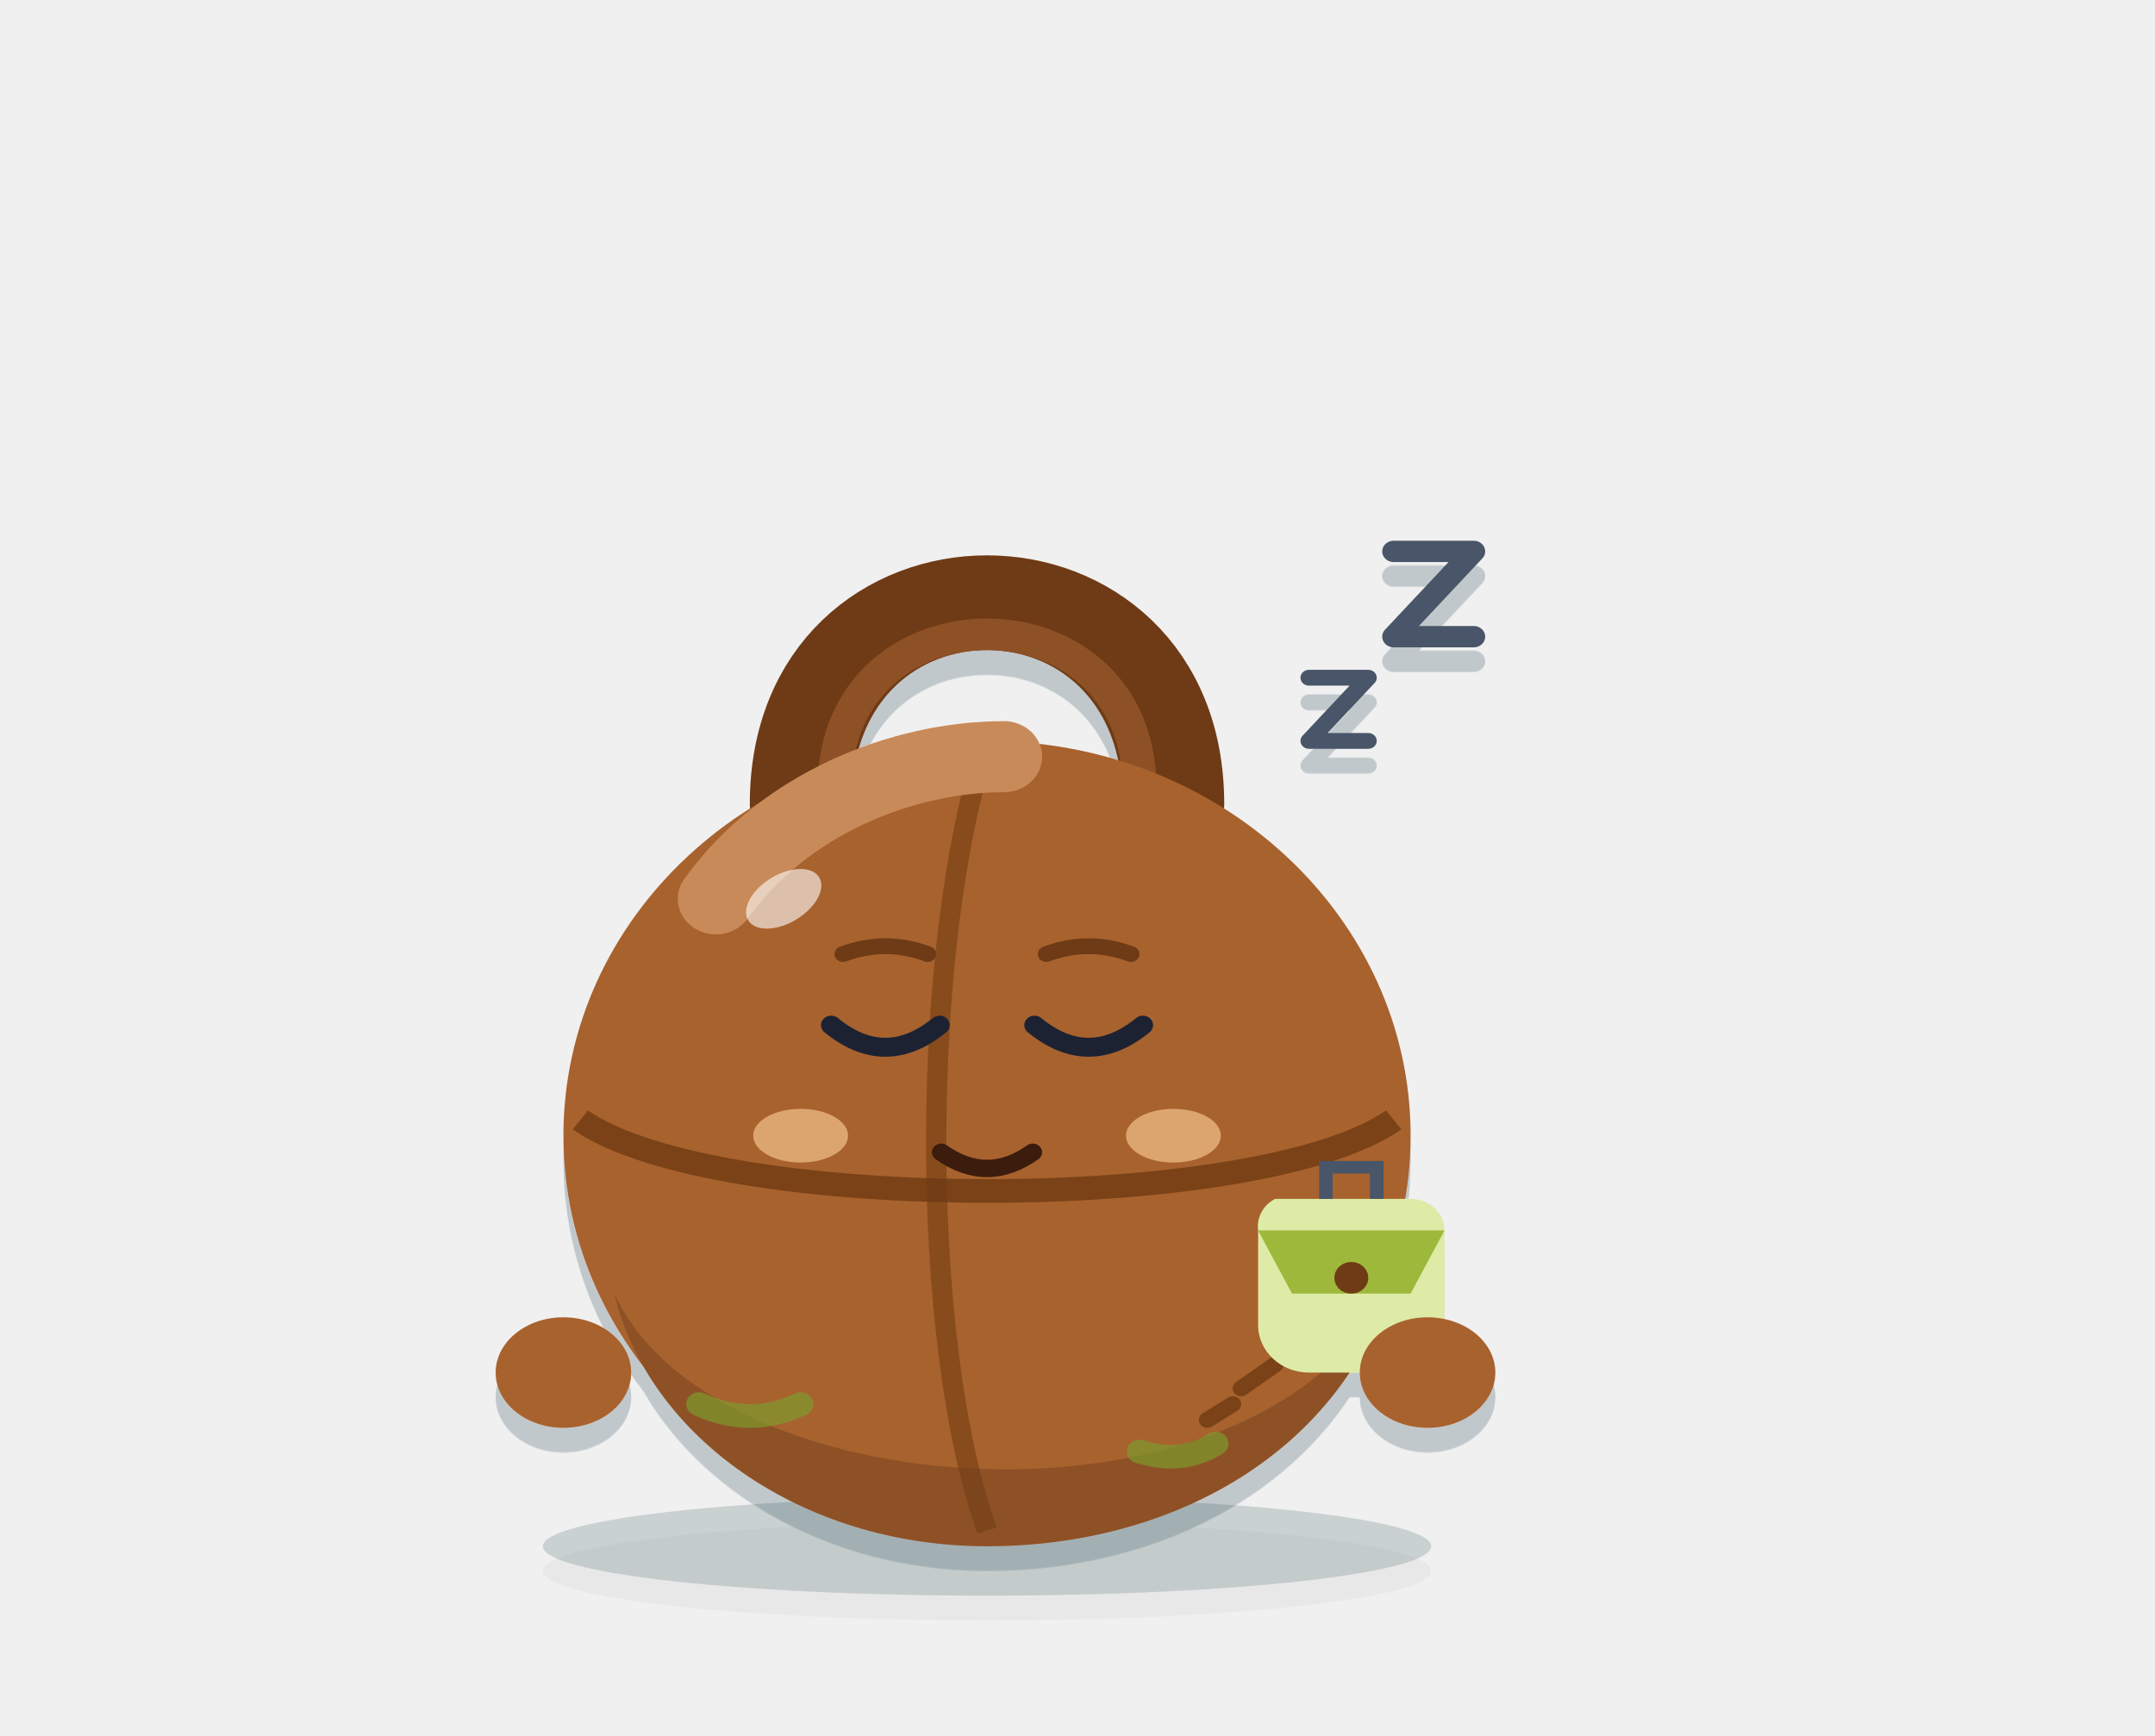
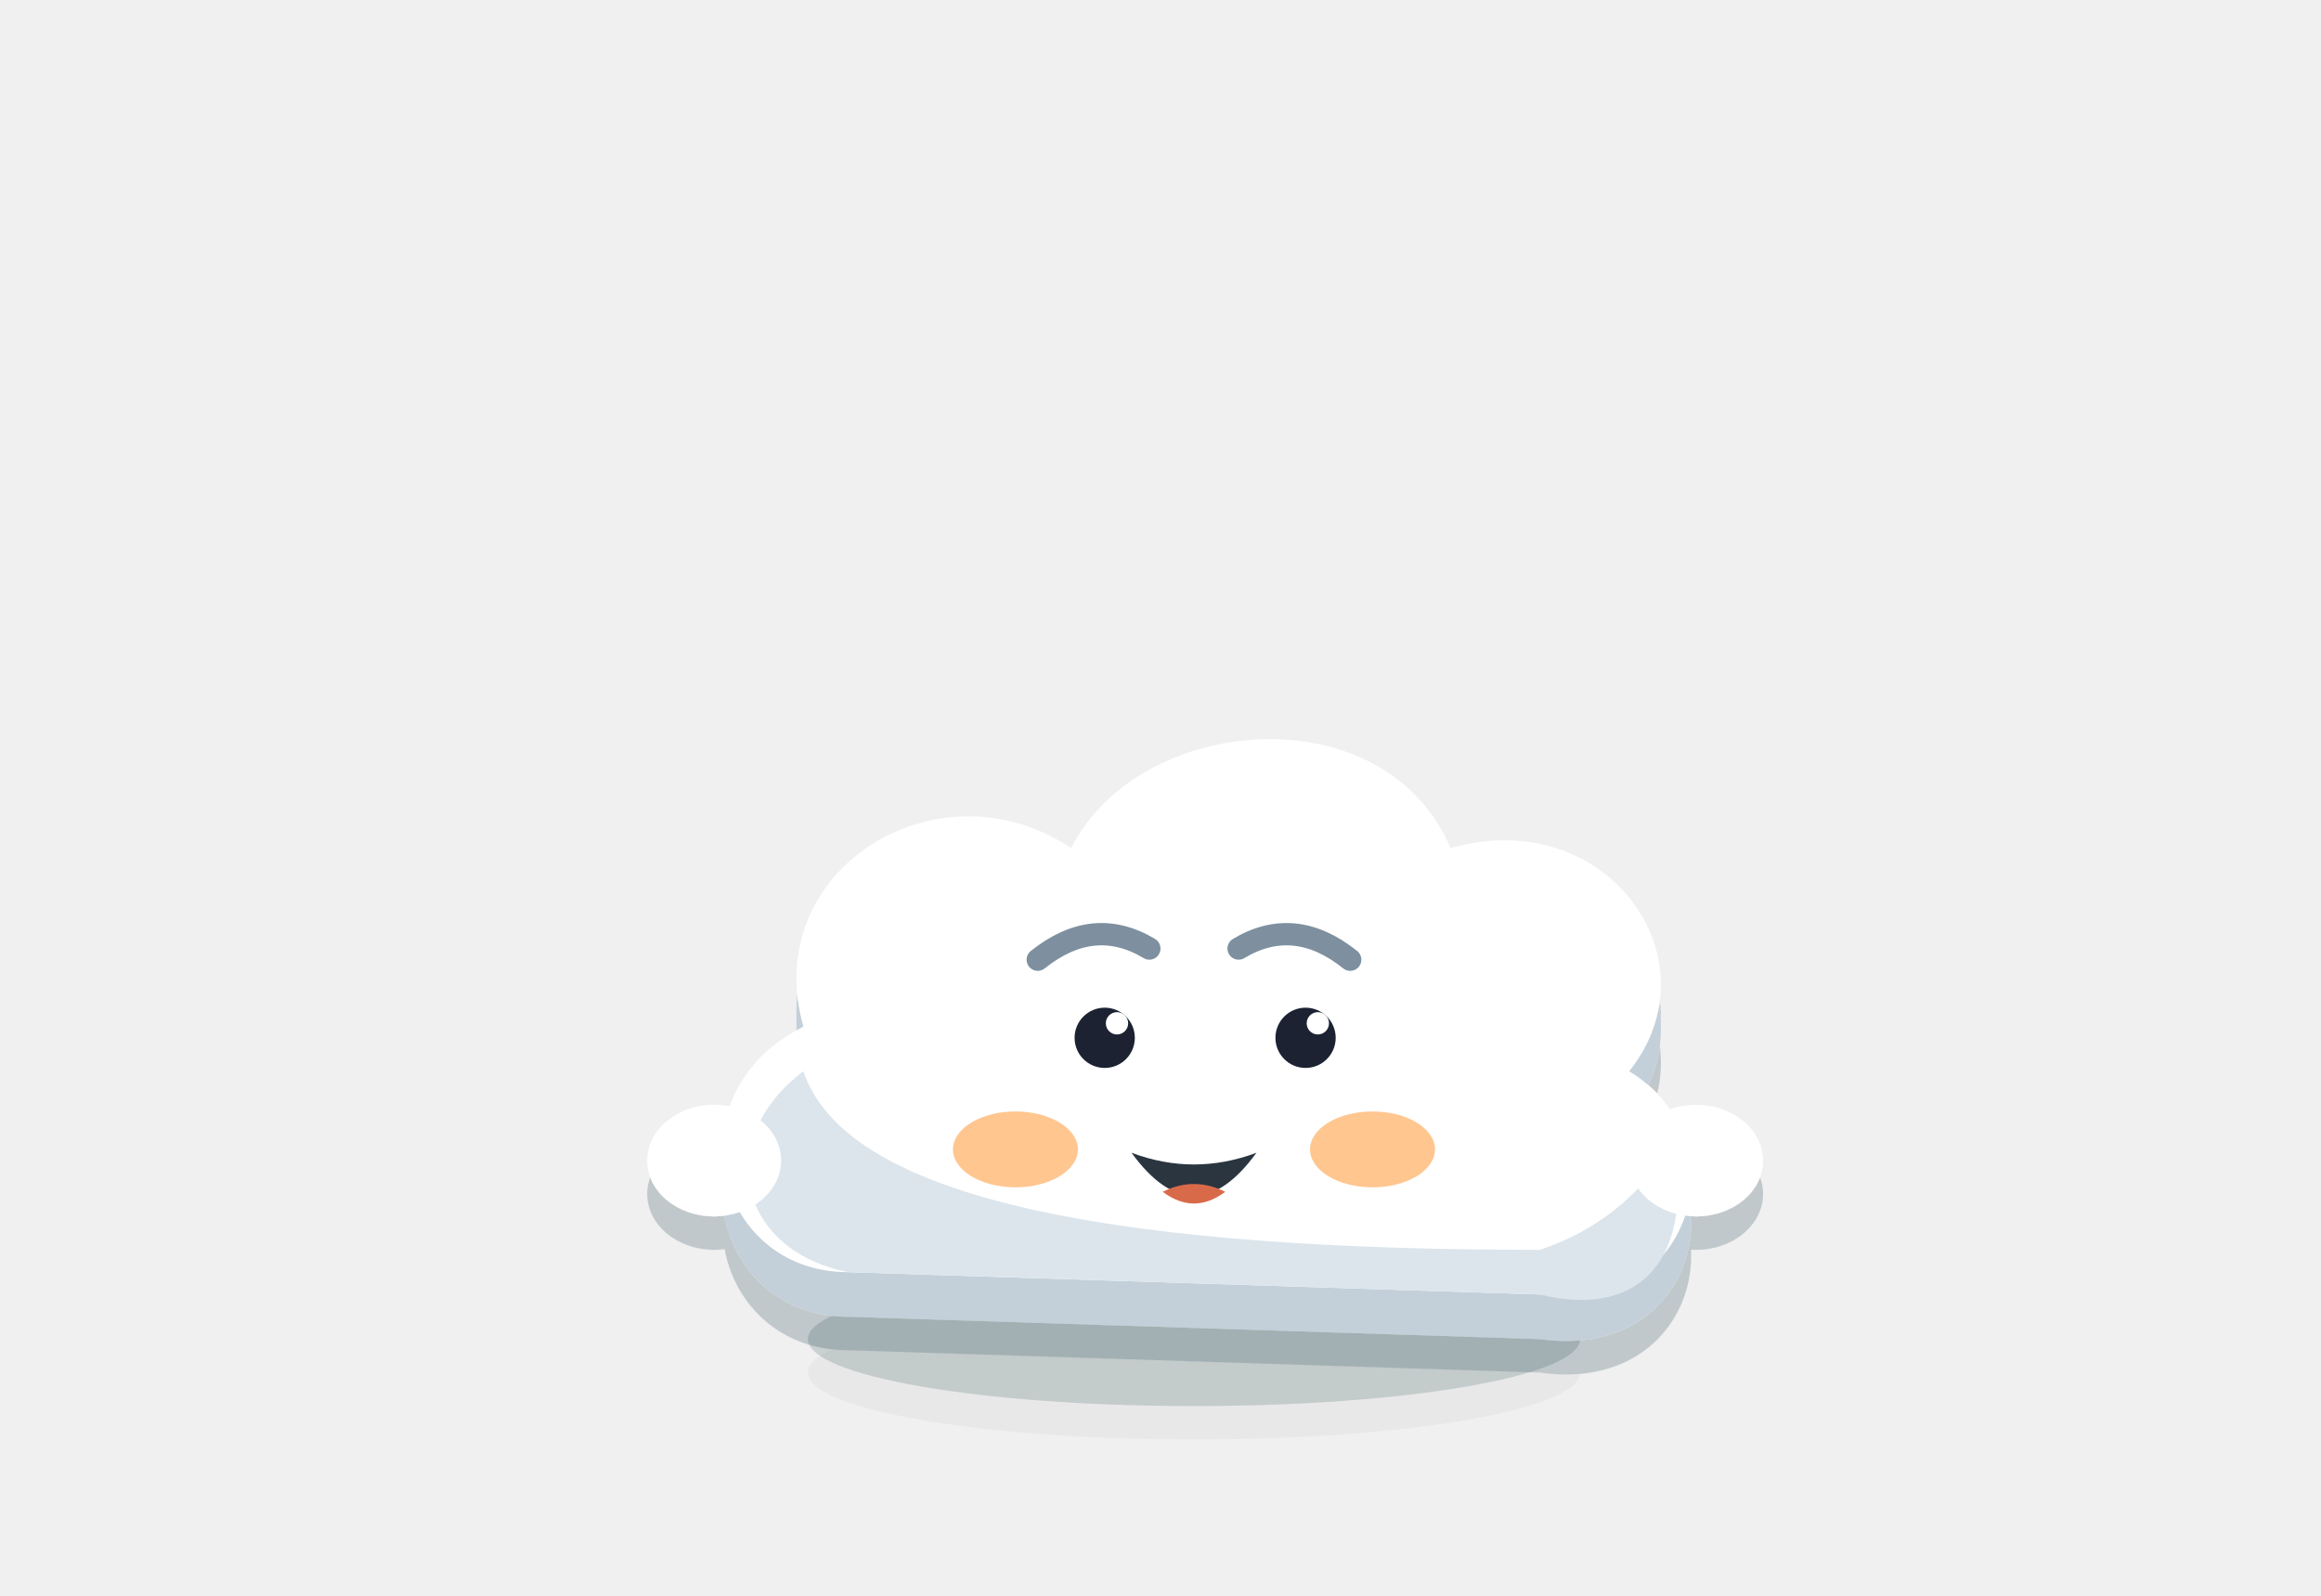
- <svg xmlns="http://www.w3.org/2000/svg" viewBox="-62 -72 262 211" role="img" aria-labelledby="km-title">
+ <svg xmlns="http://www.w3.org/2000/svg" viewBox="-62 -64 208 143" role="img" aria-labelledby="km-title">
  <style>
  .km-night-only, .km-evening-only { display: none; }
  svg[data-km-evening="1"] .km-evening-only { display: inline; }
  svg[data-km-night="1"] .km-night-only { display: inline; }
  svg[data-km-night="1"] .km-day-only { display: none; }
  .km-screen { mix-blend-mode: screen; }
  .km-grain { mix-blend-mode: multiply; }
  .km-bob { animation: km-bob 3.6s ease-in-out infinite alternate; }
  .km-drift { animation: km-drift 40s ease-in-out infinite alternate; }
  .km-turn { animation: km-turn 90s linear infinite; }
  .km-twinkle { animation: km-twinkle 2.8s ease-in-out infinite; transform-box: fill-box; transform-origin: center; }
  .km-fall { animation: km-fall 1.4s linear infinite; }
  .km-light { animation: km-light 7s linear infinite; }
  .km-steam { animation: km-steam 3s ease-in-out infinite; }
  .km-flag { animation: km-flag 2.4s ease-in-out infinite alternate; transform-box: fill-box; transform-origin: left center; }
  .km-wag { animation: km-wag 0.6s ease-in-out infinite alternate; transform-box: fill-box; transform-origin: left bottom; }
  .km-gallop { animation: km-gallop 0.45s ease-in-out infinite alternate; }
  .km-sway { animation: km-sway 6s ease-in-out infinite alternate; transform-box: fill-box; transform-origin: bottom; }
  .km-buzz { animation: km-buzz 1.6s ease-in-out infinite alternate; }
  .km-fish { animation: km-fish 7s ease-in-out infinite; }
  .km-ff { animation: km-ff 10s ease-in-out infinite; }
  .km-blink { animation: km-blink 2.6s ease-in-out infinite; }
  .km-zz { animation: km-zz 3.2s ease-in-out infinite; }
  .km-breathe { animation: km-breathe 3.4s ease-in-out infinite; transform-box: fill-box; transform-origin: center bottom; }
  .km-ear-l, .km-ear-r { transform-box: fill-box; transform-origin: bottom center; animation: km-ear 4s ease-in-out infinite; }
  .km-ear-r { animation-delay: -0.4s; }
  .km-treat, .km-card-wave { animation: km-lift 2.6s ease-in-out infinite alternate; }
  @keyframes km-bob { from { transform: translateY(0); } to { transform: translateY(-4px); } }
  @keyframes km-gallop { from { transform: translateY(0) rotate(0deg); } to { transform: translateY(-5px) rotate(-2deg); } }
  @keyframes km-drift { from { transform: translateX(0); } to { transform: translateX(36px); } }
  @keyframes km-turn { to { transform: rotate(360deg); } }
  @keyframes km-twinkle { 0%, 100% { opacity: 1; transform: scale(1); } 50% { opacity: 0.55; transform: scale(0.8); } }
  @keyframes km-fall { to { stroke-dashoffset: -40; } }
  @keyframes km-light { to { stroke-dashoffset: -280; } }
  @keyframes km-steam { 0% { opacity: 0; transform: translateY(6px); } 40% { opacity: 0.9; } 100% { opacity: 0; transform: translateY(-10px); } }
  @keyframes km-flag { from { transform: skewY(0deg); } to { transform: skewY(6deg); } }
  @keyframes km-wag { from { transform: rotate(-10deg); } to { transform: rotate(14deg); } }
  @keyframes km-sway { from { transform: rotate(-1.5deg); } to { transform: rotate(1.5deg); } }
  @keyframes km-buzz { from { transform: translate(0, 0); } to { transform: translate(3px, -2px); } }
  @keyframes km-fish { 0%, 70%, 100% { transform: translateY(30px); opacity: 0; } 78% { opacity: 1; } 85% { transform: translateY(-8px); opacity: 1; } 92% { transform: translateY(20px); opacity: 0; } }
  @keyframes km-ff { 0%, 100% { transform: translate(0, 0); } 25% { transform: translate(14px, -10px); } 50% { transform: translate(26px, 4px); } 75% { transform: translate(8px, 14px); } }
  @keyframes km-blink { 0%, 100% { opacity: 1; } 45% { opacity: 0.25; } 60% { opacity: 1; } }
  @keyframes km-zz { 0% { opacity: 0; transform: translate(0, 6px); } 30% { opacity: 1; } 100% { opacity: 0; transform: translate(6px, -14px); } }
  @keyframes km-breathe { 0%, 100% { transform: scale(1, 1); } 50% { transform: scale(1.02, 1.05); } }
  @keyframes km-ear { 0%, 80%, 100% { transform: rotate(0deg); } 88% { transform: rotate(-6deg); } 94% { transform: rotate(3deg); } }
  @keyframes km-lift { from { transform: translateY(0); } to { transform: translateY(-3px); } }
  @media (prefers-reduced-motion: reduce) { svg * { animation: none !important; } }
</style>
  <defs>
    <filter id="layer" x="-10%" y="-10%" width="120%" height="130%">
      <feDropShadow dx="0" dy="5" stdDeviation="0" flood-color="#1A2433" flood-opacity="0.18" />
    </filter>
    <filter id="layer-sm" x="-10%" y="-10%" width="120%" height="130%">
      <feDropShadow dx="0" dy="3" stdDeviation="0" flood-color="#1A2433" flood-opacity="0.2" />
    </filter>
    <filter id="grain" x="0" y="0" width="100%" height="100%">
      <feTurbulence type="fractalNoise" baseFrequency="0.85" numOctaves="2" seed="7" result="n" />
      <feColorMatrix in="n" type="matrix" values="0 0 0 0 0.1  0 0 0 0 0.14  0 0 0 0 0.2  0 0 0 0.55 -0.12" />
    </filter>
    <filter id="km-light" x="0" y="0" width="100%" height="100%" color-interpolation-filters="sRGB">
      <feColorMatrix id="km-light-m" type="matrix" values="1 0 0 0 0  0 1 0 0 0  0 0 1 0 0  0 0 0 1 0" />
    </filter>
    <linearGradient id="km-sky-g" gradientUnits="userSpaceOnUse" x1="0" y1="0" x2="0" y2="900">
      <stop id="km-sky-0" offset="0" stop-color="#7FB8D8" />
      <stop id="km-sky-1" offset="0.6" stop-color="#B4D8E6" />
      <stop id="km-sky-2" offset="1" stop-color="#EAF3EC" />
    </linearGradient>
    <radialGradient id="km-glow-g">
      <stop offset="0" stop-color="#FFB46E" stop-opacity="0.9" />
      <stop offset="0.4" stop-color="#FFC98F" stop-opacity="0.4" />
      <stop offset="1" stop-color="#FFC98F" stop-opacity="0" />
    </radialGradient>
    <linearGradient id="km-fade-orchard-1" gradientUnits="userSpaceOnUse" x1="560" y1="0" x2="690" y2="0">
      <stop offset="0" stop-color="#525C12" stop-opacity="1" />
      <stop offset="1" stop-color="#525C12" stop-opacity="0" />
    </linearGradient>
    <linearGradient id="km-fade-orchard-2" gradientUnits="userSpaceOnUse" x1="560" y1="0" x2="690" y2="0">
      <stop offset="0" stop-color="#7D8A26" stop-opacity="1" />
      <stop offset="1" stop-color="#7D8A26" stop-opacity="0" />
    </linearGradient>
    <linearGradient id="km-fade-field-1" gradientUnits="userSpaceOnUse" x1="930" y1="0" x2="1060" y2="0">
      <stop offset="0" stop-color="#7E9A2E" stop-opacity="0" />
      <stop offset="1" stop-color="#7E9A2E" stop-opacity="1" />
    </linearGradient>
    <linearGradient id="km-fade-field-2" gradientUnits="userSpaceOnUse" x1="930" y1="0" x2="1060" y2="0">
      <stop offset="0" stop-color="#A9C24A" stop-opacity="0" />
      <stop offset="1" stop-color="#A9C24A" stop-opacity="1" />
    </linearGradient>
    <linearGradient id="km-ground-1" gradientUnits="userSpaceOnUse" x1="420" y1="0" x2="1220" y2="0">
      <stop offset="0" stop-color="#525C12" />
      <stop offset="0.34" stop-color="#525C12" />
      <stop offset="0.5" stop-color="#6A7E2A" />
      <stop offset="0.66" stop-color="#7E9A2E" />
      <stop offset="1" stop-color="#7E9A2E" />
    </linearGradient>
    <linearGradient id="km-ground-2" gradientUnits="userSpaceOnUse" x1="420" y1="0" x2="1220" y2="0">
      <stop offset="0" stop-color="#7D8A26" />
      <stop offset="0.34" stop-color="#7D8A26" />
      <stop offset="0.5" stop-color="#93A83E" />
      <stop offset="0.66" stop-color="#A9C24A" />
      <stop offset="1" stop-color="#A9C24A" />
    </linearGradient>
    <radialGradient id="km-pool-g">
      <stop offset="0" stop-color="#FFC37A" stop-opacity="0.55" />
      <stop offset="1" stop-color="#FFC37A" stop-opacity="0" />
    </radialGradient>
    <clipPath id="km-moon-clip">
      <use href="#km-moon-lit" />
    </clipPath>
    <symbol id="star" viewBox="-10 -10 20 20">
      <path d="M0 -10 C1.2 -2.5 2.5 -1.2 10 0 C2.5 1.2 1.2 2.5 0 10 C-1.2 2.5 -2.5 1.2 -10 0 C-2.5 -1.2 -1.2 -2.5 0 -10 Z" fill="#FFFFFF" />
    </symbol>
  </defs>
  <g filter="url(#layer-sm)">
-     <ellipse cx="58" cy="116" rx="54" ry="6" fill="#1A2433" opacity="0.16" />
-     <g transform="translate(58 116) scale(1.03 0.96) translate(-58 -116)">
-       <path d="M36 22 C36 -12 80 -12 80 22" stroke="#6E3A12" stroke-width="12" stroke-linecap="round" fill="none" />
-       <path d="M40 20 C40 -6 76 -6 76 20" stroke="#8E5126" stroke-width="4" stroke-linecap="round" fill="none" />
-       <circle cx="58" cy="64" r="50" fill="#A8622E" />
-       <path d="M14 84 C26 112 92 116 106 82 C100 104 80 116 58 116 C36 116 18 102 14 84 Z" fill="#8E5126" />
-       <path d="M10 62 C26 74 90 74 106 62" stroke="#6E3A12" stroke-width="3" fill="none" opacity="0.8" />
-       <path d="M58 14 C50 40 50 90 58 114" stroke="#6E3A12" stroke-width="2.4" fill="none" opacity="0.55" />
-       <path d="M26 34 C34 22 48 16 60 16" stroke="#C98A5A" stroke-width="9" stroke-linecap="round" fill="none" />
-       <ellipse cx="34" cy="34" rx="5" ry="3" fill="#FFFFFF" opacity="0.6" transform="rotate(-35 34 34)" />
-       <path d="M88 96 l4 -3 M93 92 l4 -3 M84 100 l3 -2" stroke="#6E3A12" stroke-width="2" stroke-linecap="round" opacity="0.8" />
-       <path d="M24 98 c4 2 8 2 12 0 M76 104 c3 1 6 1 9 -1" stroke="#7E9A2E" stroke-width="3" stroke-linecap="round" opacity="0.7" />
-       <path d="M39.6 50 q6.4 5.6 12.8 0 M63.6 50 q6.4 5.6 12.8 0" stroke="#1A2433" stroke-width="2.4" stroke-linecap="round" stroke-linejoin="round" fill="none" />
-       <path d="M41 41 q5 -2 10 0 M65 41 q5 -2 10 0" stroke="#6E3A12" stroke-width="2" stroke-linecap="round" stroke-linejoin="round" fill="none" />
-       <path d="M52.6 66.1 q5.4 4.1 10.8 0" stroke="#3A1A08" stroke-width="2.2" stroke-linecap="round" stroke-linejoin="round" fill="none" />
-       <ellipse cx="36" cy="64" rx="5.6" ry="3.4" fill="#E5B07A" opacity="0.85" />
-       <ellipse cx="80" cy="64" rx="5.6" ry="3.4" fill="#E5B07A" opacity="0.85" />
-       <path d="M92 72 h16 a4 4 0 0 1 4 4 v12 a6 6 0 0 1 -6 6 h-10 a6 6 0 0 1 -6 -6 v-12 a4 4 0 0 1 2 -4 Z" fill="#DDEBA6" />
-       <path d="M90 76 h22 l-4 8 h-14 Z" fill="#9DB83A" />
-       <circle cx="101" cy="82" r="2" fill="#6E3A12" />
-       <path d="M98 72 v-4 h6 v4" stroke="#4A5568" stroke-width="1.6" fill="none" />
-       <ellipse cx="110" cy="94" rx="8" ry="7" fill="#A8622E" />
-       <ellipse cx="8" cy="94" rx="8" ry="7" fill="#A8622E" />
-       <g class="km-zz">
-         <path d="M96 6 h7 l-7 8 h7" stroke="#4A5568" stroke-width="2" stroke-linecap="round" stroke-linejoin="round" fill="none" />
-         <path d="M106 -10 h9.45 l-9.45 10.8 h9.45" stroke="#4A5568" stroke-width="2.7" stroke-linecap="round" stroke-linejoin="round" fill="none" />
-       </g>
-     </g>
+     <ellipse cx="45" cy="56" rx="34.6" ry="6" fill="#1A2433" opacity="0.16" />
+     <path d="M14 50 C2 50 -2 34 10 28 C6 14 22 4 34 12 C40 0 62 -2 68 12 C82 8 92 22 84 32 C94 38 90 54 76 52 Z" fill="#C3D0DA" transform="translate(0 4)" />
+     <path d="M14 50 C2 50 -2 34 10 28 C6 14 22 4 34 12 C40 0 62 -2 68 12 C82 8 92 22 84 32 C94 38 90 54 76 52 Z" fill="#FFFFFF" />
+     <path d="M14 50 C4 48 2 38 10 32 C14 44 40 48 76 48 C82 46 86 42 88 38 C90 50 84 54 76 52 Z" fill="#DCE5EC" />
+     <path d="M18 26 C20 18 28 14 34 16 M44 10 C50 6 60 6 64 12" stroke="#FFFFFF" stroke-width="3" stroke-linecap="round" fill="none" opacity="0.8" />
+     <ellipse cx="36" cy="30" rx="4.6" ry="5.4" fill="#FFFFFF" />
+     <circle cx="37" cy="29" r="2.7" fill="#1A2433" />
+     <circle cx="38.1" cy="27.7" r="1" fill="#FFFFFF" />
+     <ellipse cx="54" cy="30" rx="4.6" ry="5.4" fill="#FFFFFF" />
+     <circle cx="55" cy="29" r="2.7" fill="#1A2433" />
+     <circle cx="56.1" cy="27.7" r="1" fill="#FFFFFF" />
+     <path d="M31 22 q5 -4 10 -1 M49 21 q5 -3 10 1" stroke="#7E909F" stroke-width="2" stroke-linecap="round" stroke-linejoin="round" fill="none" />
+     <path d="M39.4 39.3 Q45 47 50.6 39.3 Q45 41.4 39.4 39.3 Z" fill="#2A3640" />
+     <path d="M42.2 42.8 q2.8 2.1 5.6 0 q-2.8 -1.4 -5.6 0 Z" fill="#D96A4A" />
+     <ellipse cx="29" cy="39" rx="5.6" ry="3.4" fill="#FFB36B" opacity="0.75" />
+     <ellipse cx="61" cy="39" rx="5.6" ry="3.4" fill="#FFB36B" opacity="0.75" />
+     <ellipse cx="2" cy="40" rx="6" ry="5" fill="#FFFFFF" />
+     <ellipse cx="90" cy="40" rx="6" ry="5" fill="#FFFFFF" />
  </g>
</svg>
